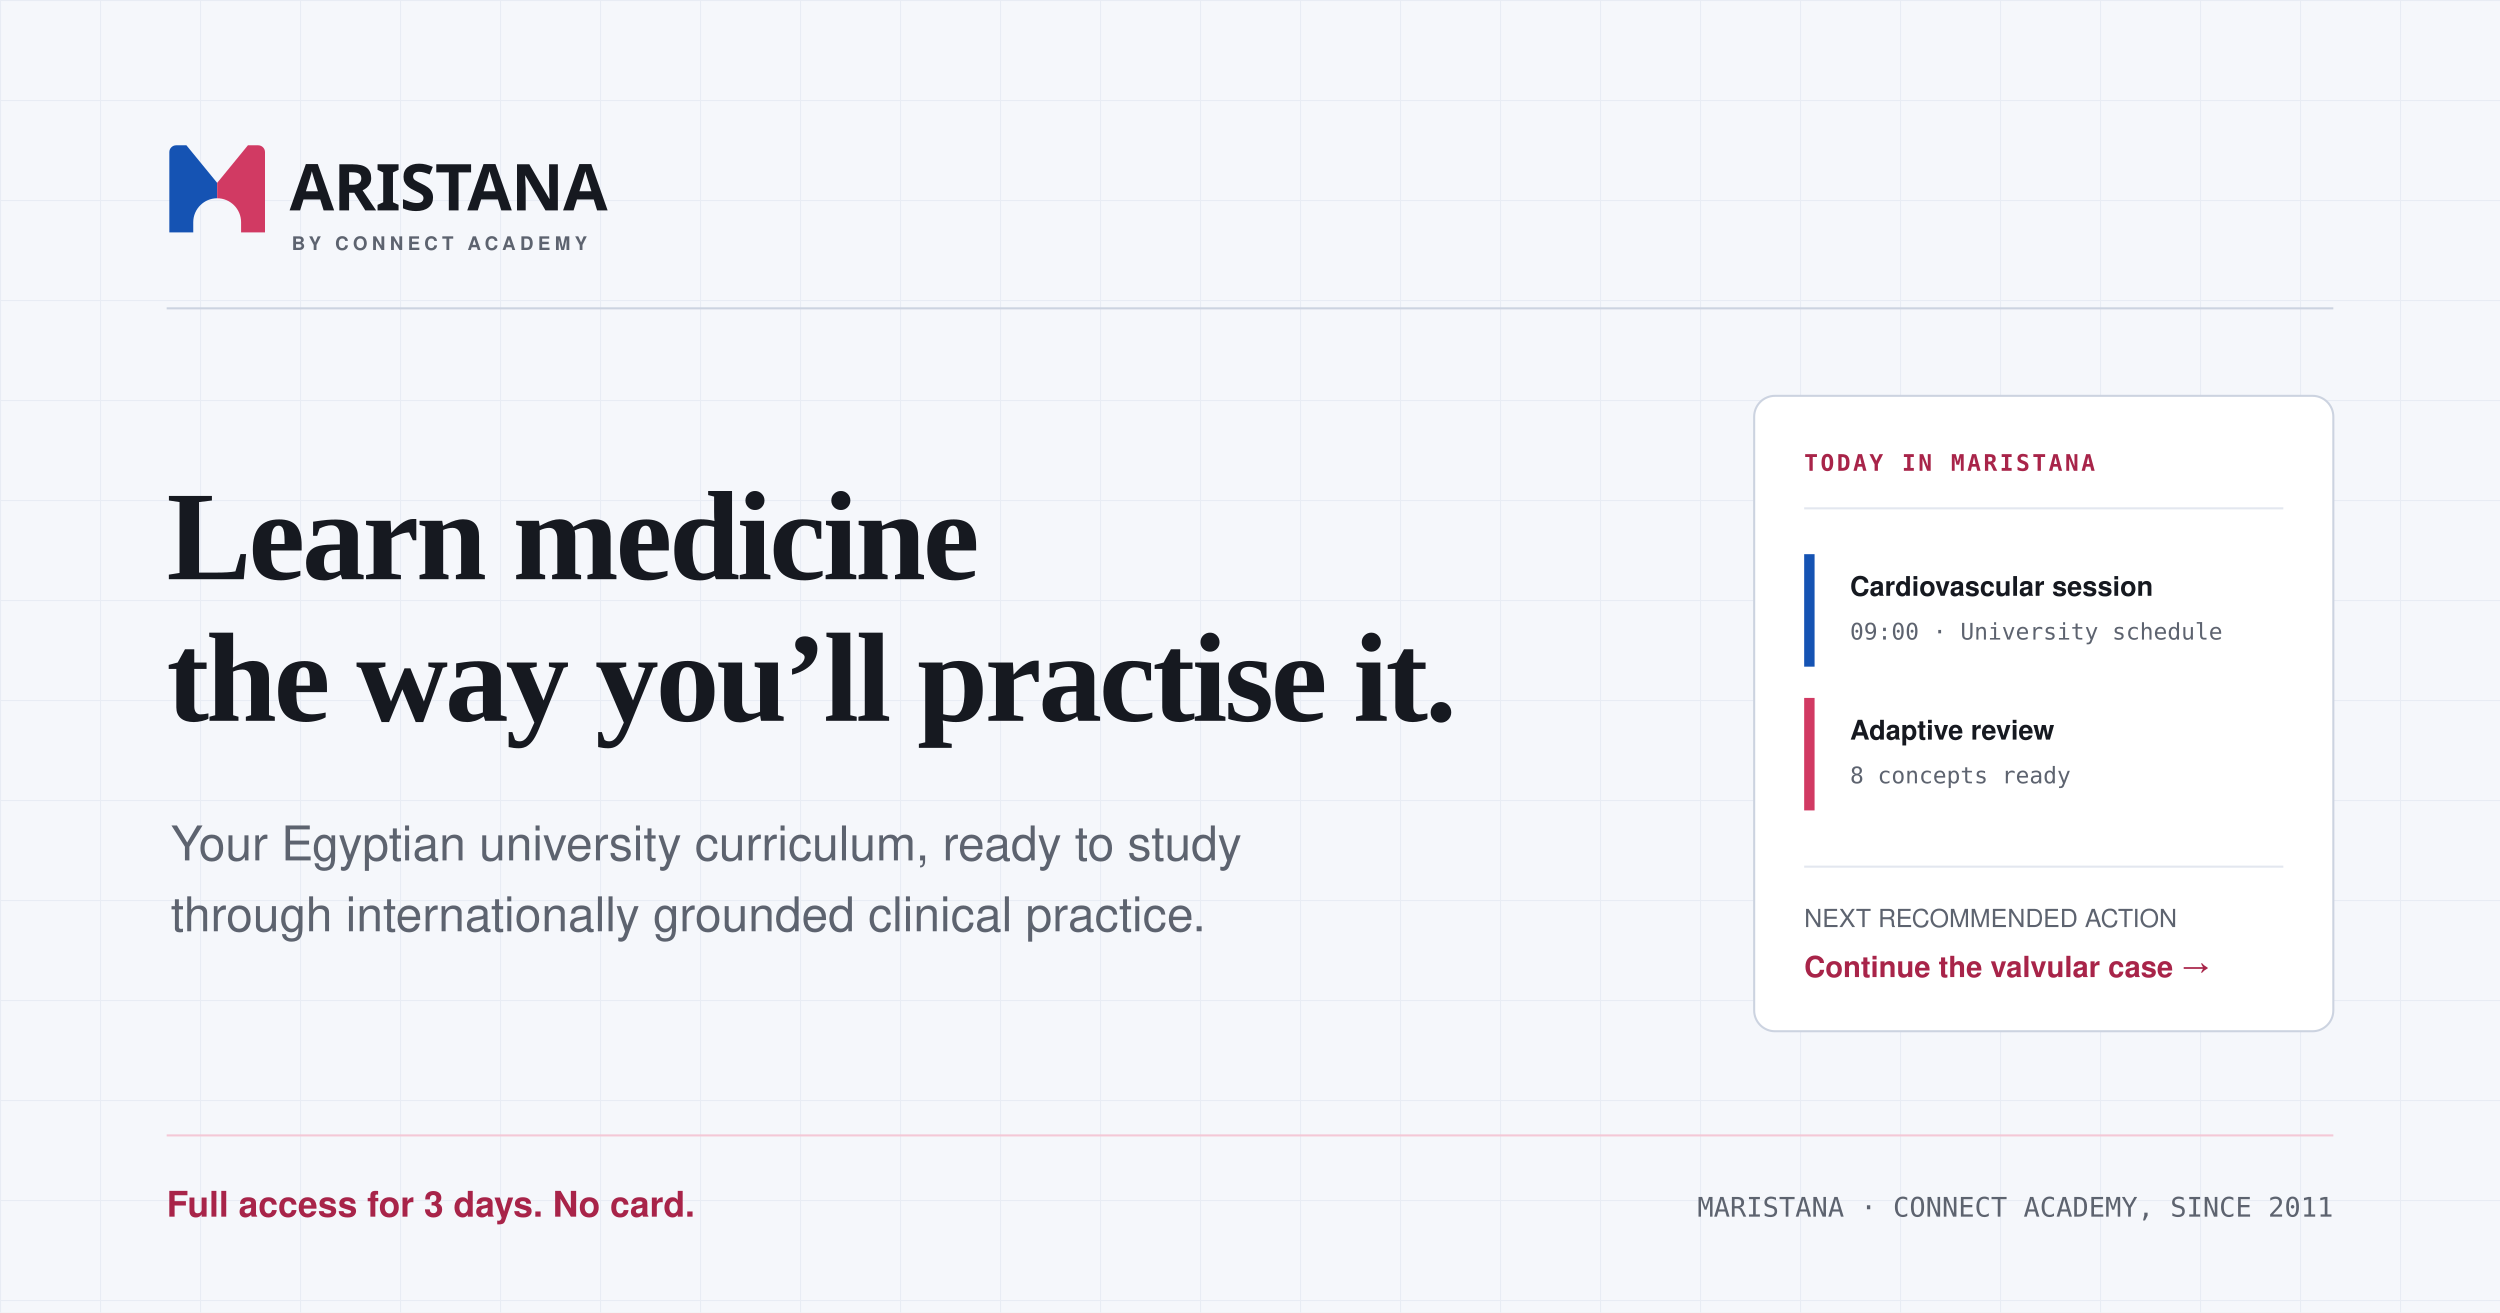
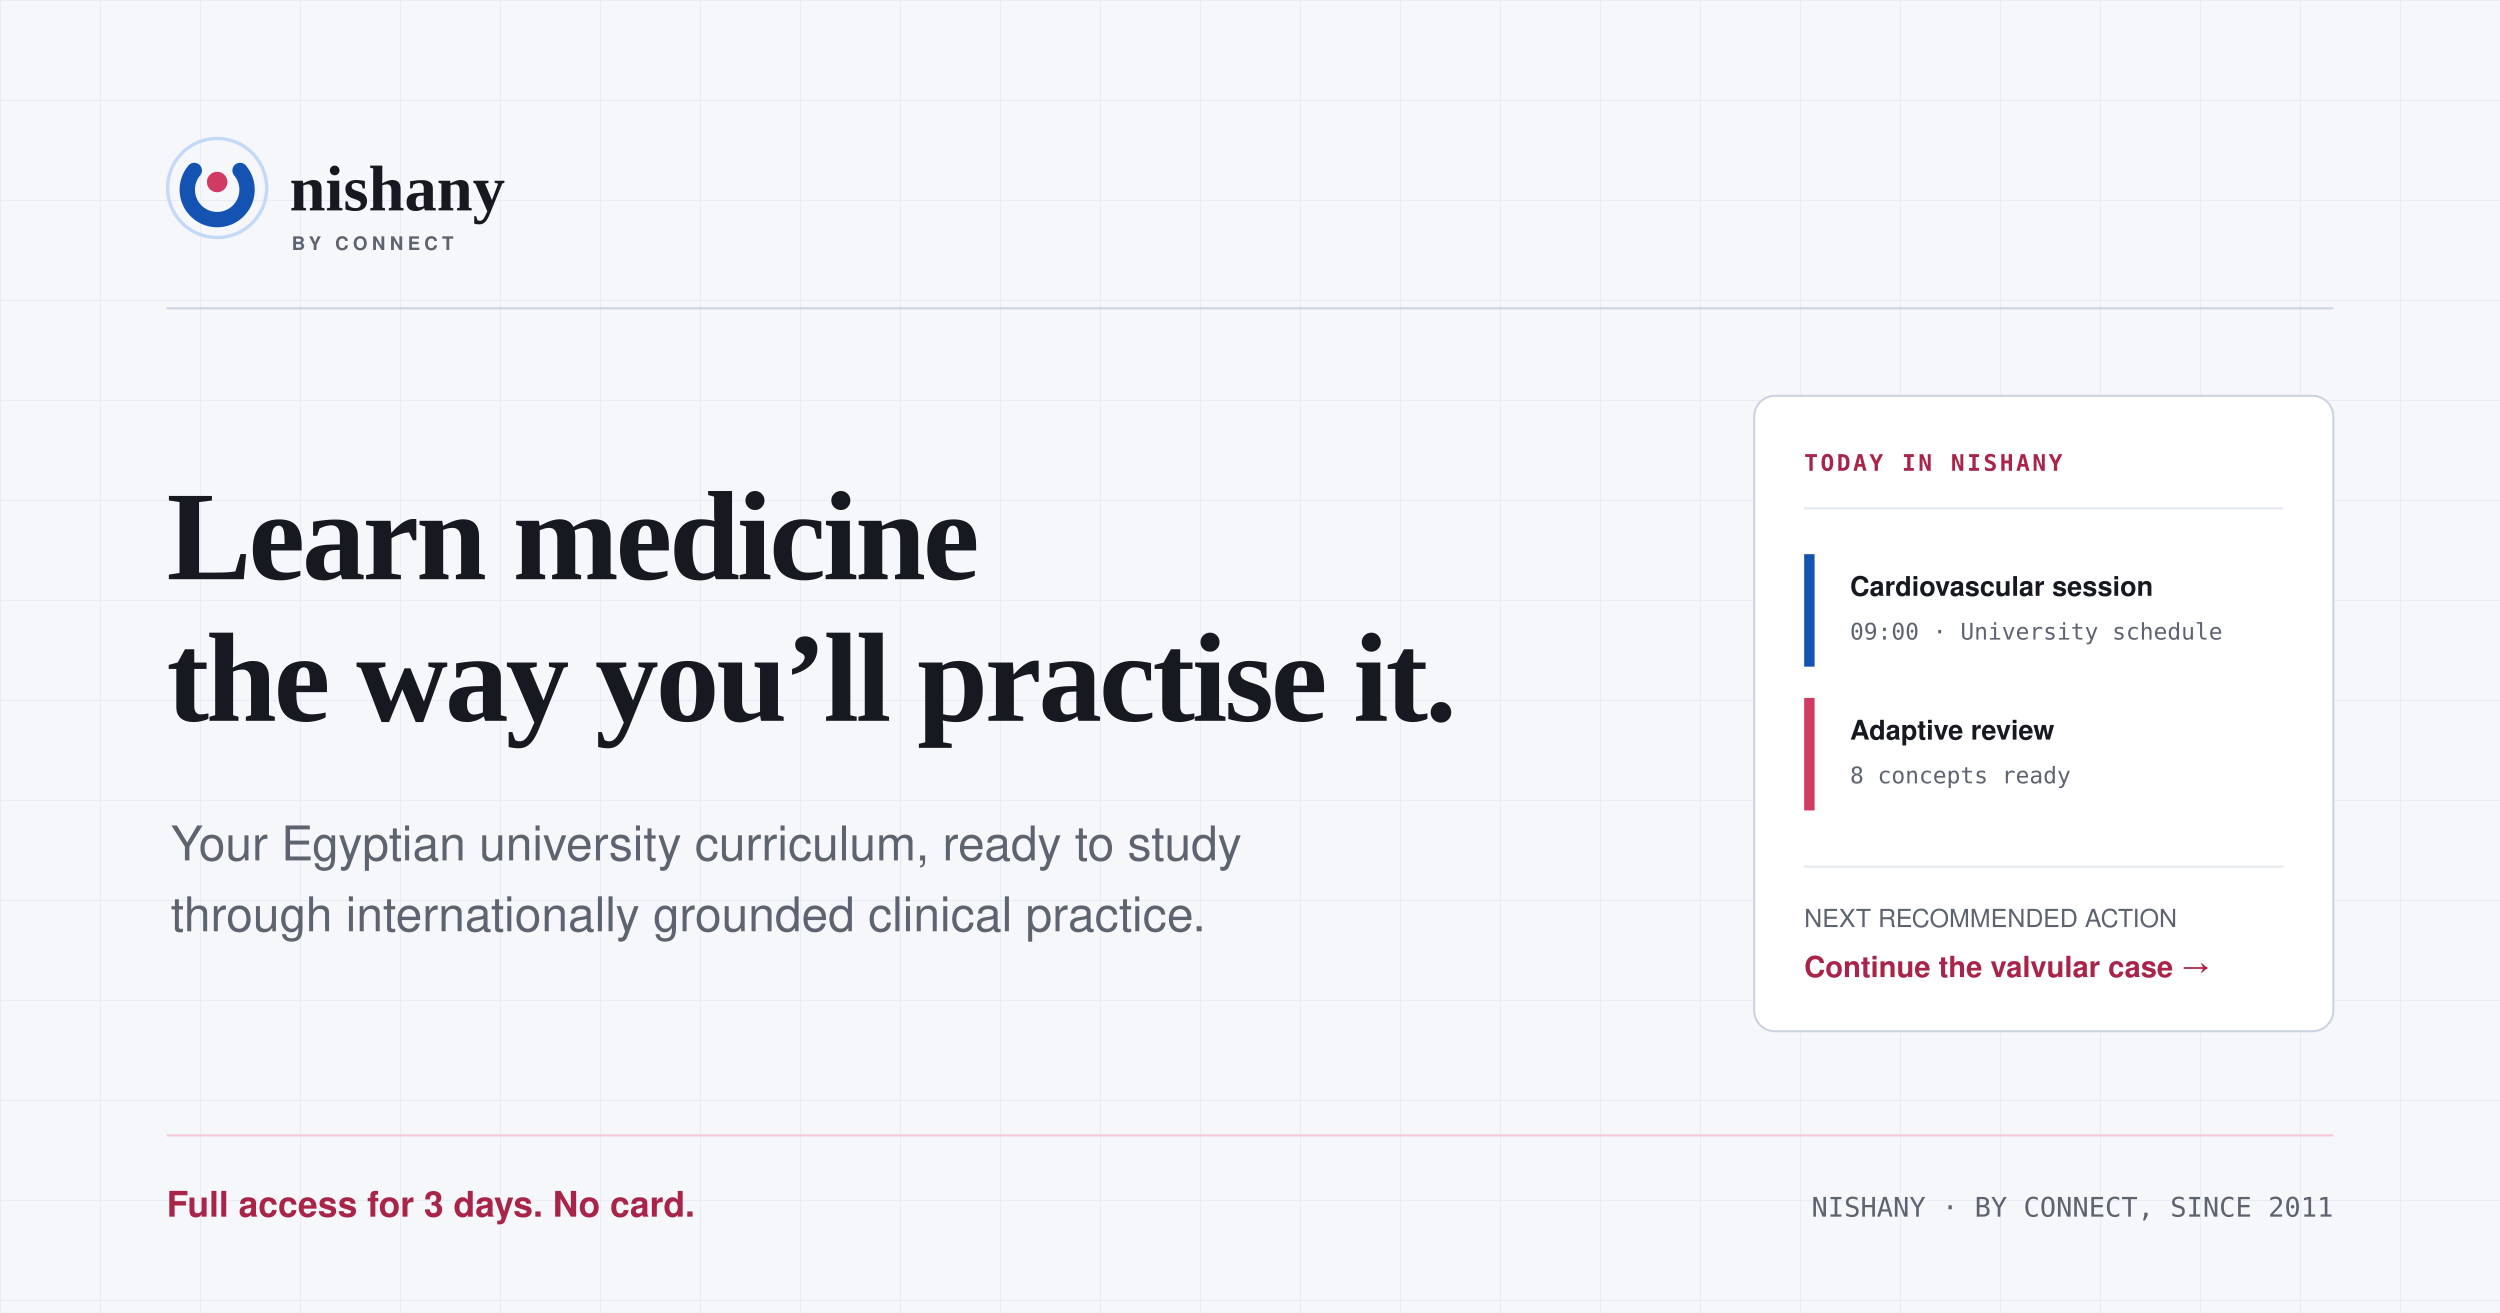
<svg xmlns="http://www.w3.org/2000/svg" width="1200" height="630" viewBox="0 0 1200 630">
  <defs>
    <pattern id="grid" width="48" height="48" patternUnits="userSpaceOnUse">
      <path d="M48 0H0V48" fill="none" stroke="#e8ecf4" stroke-width="1" />
    </pattern>
  </defs>
  <rect width="1200" height="630" fill="#f5f7fb" />
  <rect width="1200" height="630" fill="url(#grid)" />
  <g transform="translate(78 64) scale(.82)">
-     <path fill="#1553b3" d="M4 58V11C4 8.8 5.8 7 8 7h6l18 22v9c-7.7 0-14 6.3-14 14v6H4Z" />
-     <path fill="#d13a63" d="M60 58V11c0-2.2-1.8-4-4-4h-6L32 29v9c7.7 0 14 6.3 14 14v6h14Z" />
+     <circle cx="32" cy="32" r="29" stroke="#c4d9f7" stroke-width="2" fill="none" />
+     <path d="M18.6 21.75 A17.5 17.5 0 1 0 45.4 21.75" stroke="#1553b3" stroke-width="9" stroke-linecap="round" fill="none" />
+     <circle cx="32" cy="28.5" r="6" fill="#d13a63" />
  </g>
-   <text x="139" y="101" fill="#161920" font-family="Orbitron, Jost, Futura, sans-serif" font-size="31" font-weight="700" letter-spacing="-.3">ARISTANA</text>
-   <text x="140" y="120" fill="#5d636f" font-family="Geist, Helvetica, Arial, sans-serif" font-size="9" font-weight="600" letter-spacing="2.1">BY CONNECT ACADEMY</text>
+   <text x="139" y="101" fill="#161920" font-family="Baloo 2, Baloo, Century Gothic, sans-serif" font-size="31" font-weight="800" letter-spacing="0">nishany</text>
+   <text x="140" y="120" fill="#5d636f" font-family="Geist, Helvetica, Arial, sans-serif" font-size="9" font-weight="600" letter-spacing="2.1">BY CONNECT</text>
  <line x1="80" y1="148" x2="1120" y2="148" stroke="#ccd3e0" />
  <text x="80" y="278" font-family="Source Serif 4, Georgia, serif" font-size="61" font-weight="600" fill="#161920" letter-spacing="-1.4">Learn medicine</text>
  <text x="80" y="346" font-family="Source Serif 4, Georgia, serif" font-size="61" font-weight="600" fill="#161920" letter-spacing="-1.4">the way you’ll practise it.</text>
  <text x="82" y="413" font-family="Geist, Helvetica, Arial, sans-serif" font-size="23" fill="#5d636f">Your Egyptian university curriculum, ready to study</text>
  <text x="82" y="447" font-family="Geist, Helvetica, Arial, sans-serif" font-size="23" fill="#5d636f">through internationally grounded clinical practice.</text>
  <rect x="842" y="190" width="278" height="305" rx="10" fill="#fff" stroke="#ccd3e0" />
-   <text x="866" y="226" font-family="Geist Mono, monospace" font-size="11" font-weight="600" fill="#a82449" letter-spacing="1.2">TODAY IN MARISTANA</text>
+   <text x="866" y="226" font-family="Geist Mono, monospace" font-size="11" font-weight="600" fill="#a82449" letter-spacing="1.2">TODAY IN NISHANY</text>
  <line x1="866" y1="244" x2="1096" y2="244" stroke="#e3e7ef" />
  <rect x="866" y="266" width="5" height="54" fill="#1553b3" />
  <text x="888" y="286" font-family="Geist, Helvetica, Arial, sans-serif" font-size="13" font-weight="600" fill="#161920">Cardiovascular session</text>
  <text x="888" y="307" font-family="Geist Mono, monospace" font-size="11" fill="#5d636f">09:00 · University schedule</text>
  <rect x="866" y="335" width="5" height="54" fill="#d13a63" />
  <text x="888" y="355" font-family="Geist, Helvetica, Arial, sans-serif" font-size="13" font-weight="600" fill="#161920">Adaptive review</text>
  <text x="888" y="376" font-family="Geist Mono, monospace" font-size="11" fill="#5d636f">8 concepts ready</text>
  <line x1="866" y1="416" x2="1096" y2="416" stroke="#e3e7ef" />
  <text x="866" y="445" font-family="Geist, Helvetica, Arial, sans-serif" font-size="12" fill="#5d636f">NEXT RECOMMENDED ACTION</text>
  <text x="866" y="469" font-family="Geist, Helvetica, Arial, sans-serif" font-size="14" font-weight="600" fill="#a82449">Continue the valvular case →</text>
  <line x1="80" y1="545" x2="1120" y2="545" stroke="#f4c8d6" />
  <text x="80" y="584" font-family="Geist, Helvetica, Arial, sans-serif" font-size="17" font-weight="600" fill="#a82449">Full access for 3 days. No card.</text>
-   <text x="1120" y="584" text-anchor="end" font-family="Geist Mono, monospace" font-size="13" fill="#5d636f">MARISTANA · CONNECT ACADEMY, SINCE 2011</text>
+   <text x="1120" y="584" text-anchor="end" font-family="Geist Mono, monospace" font-size="13" fill="#5d636f">NISHANY · BY CONNECT, SINCE 2011</text>
</svg>
